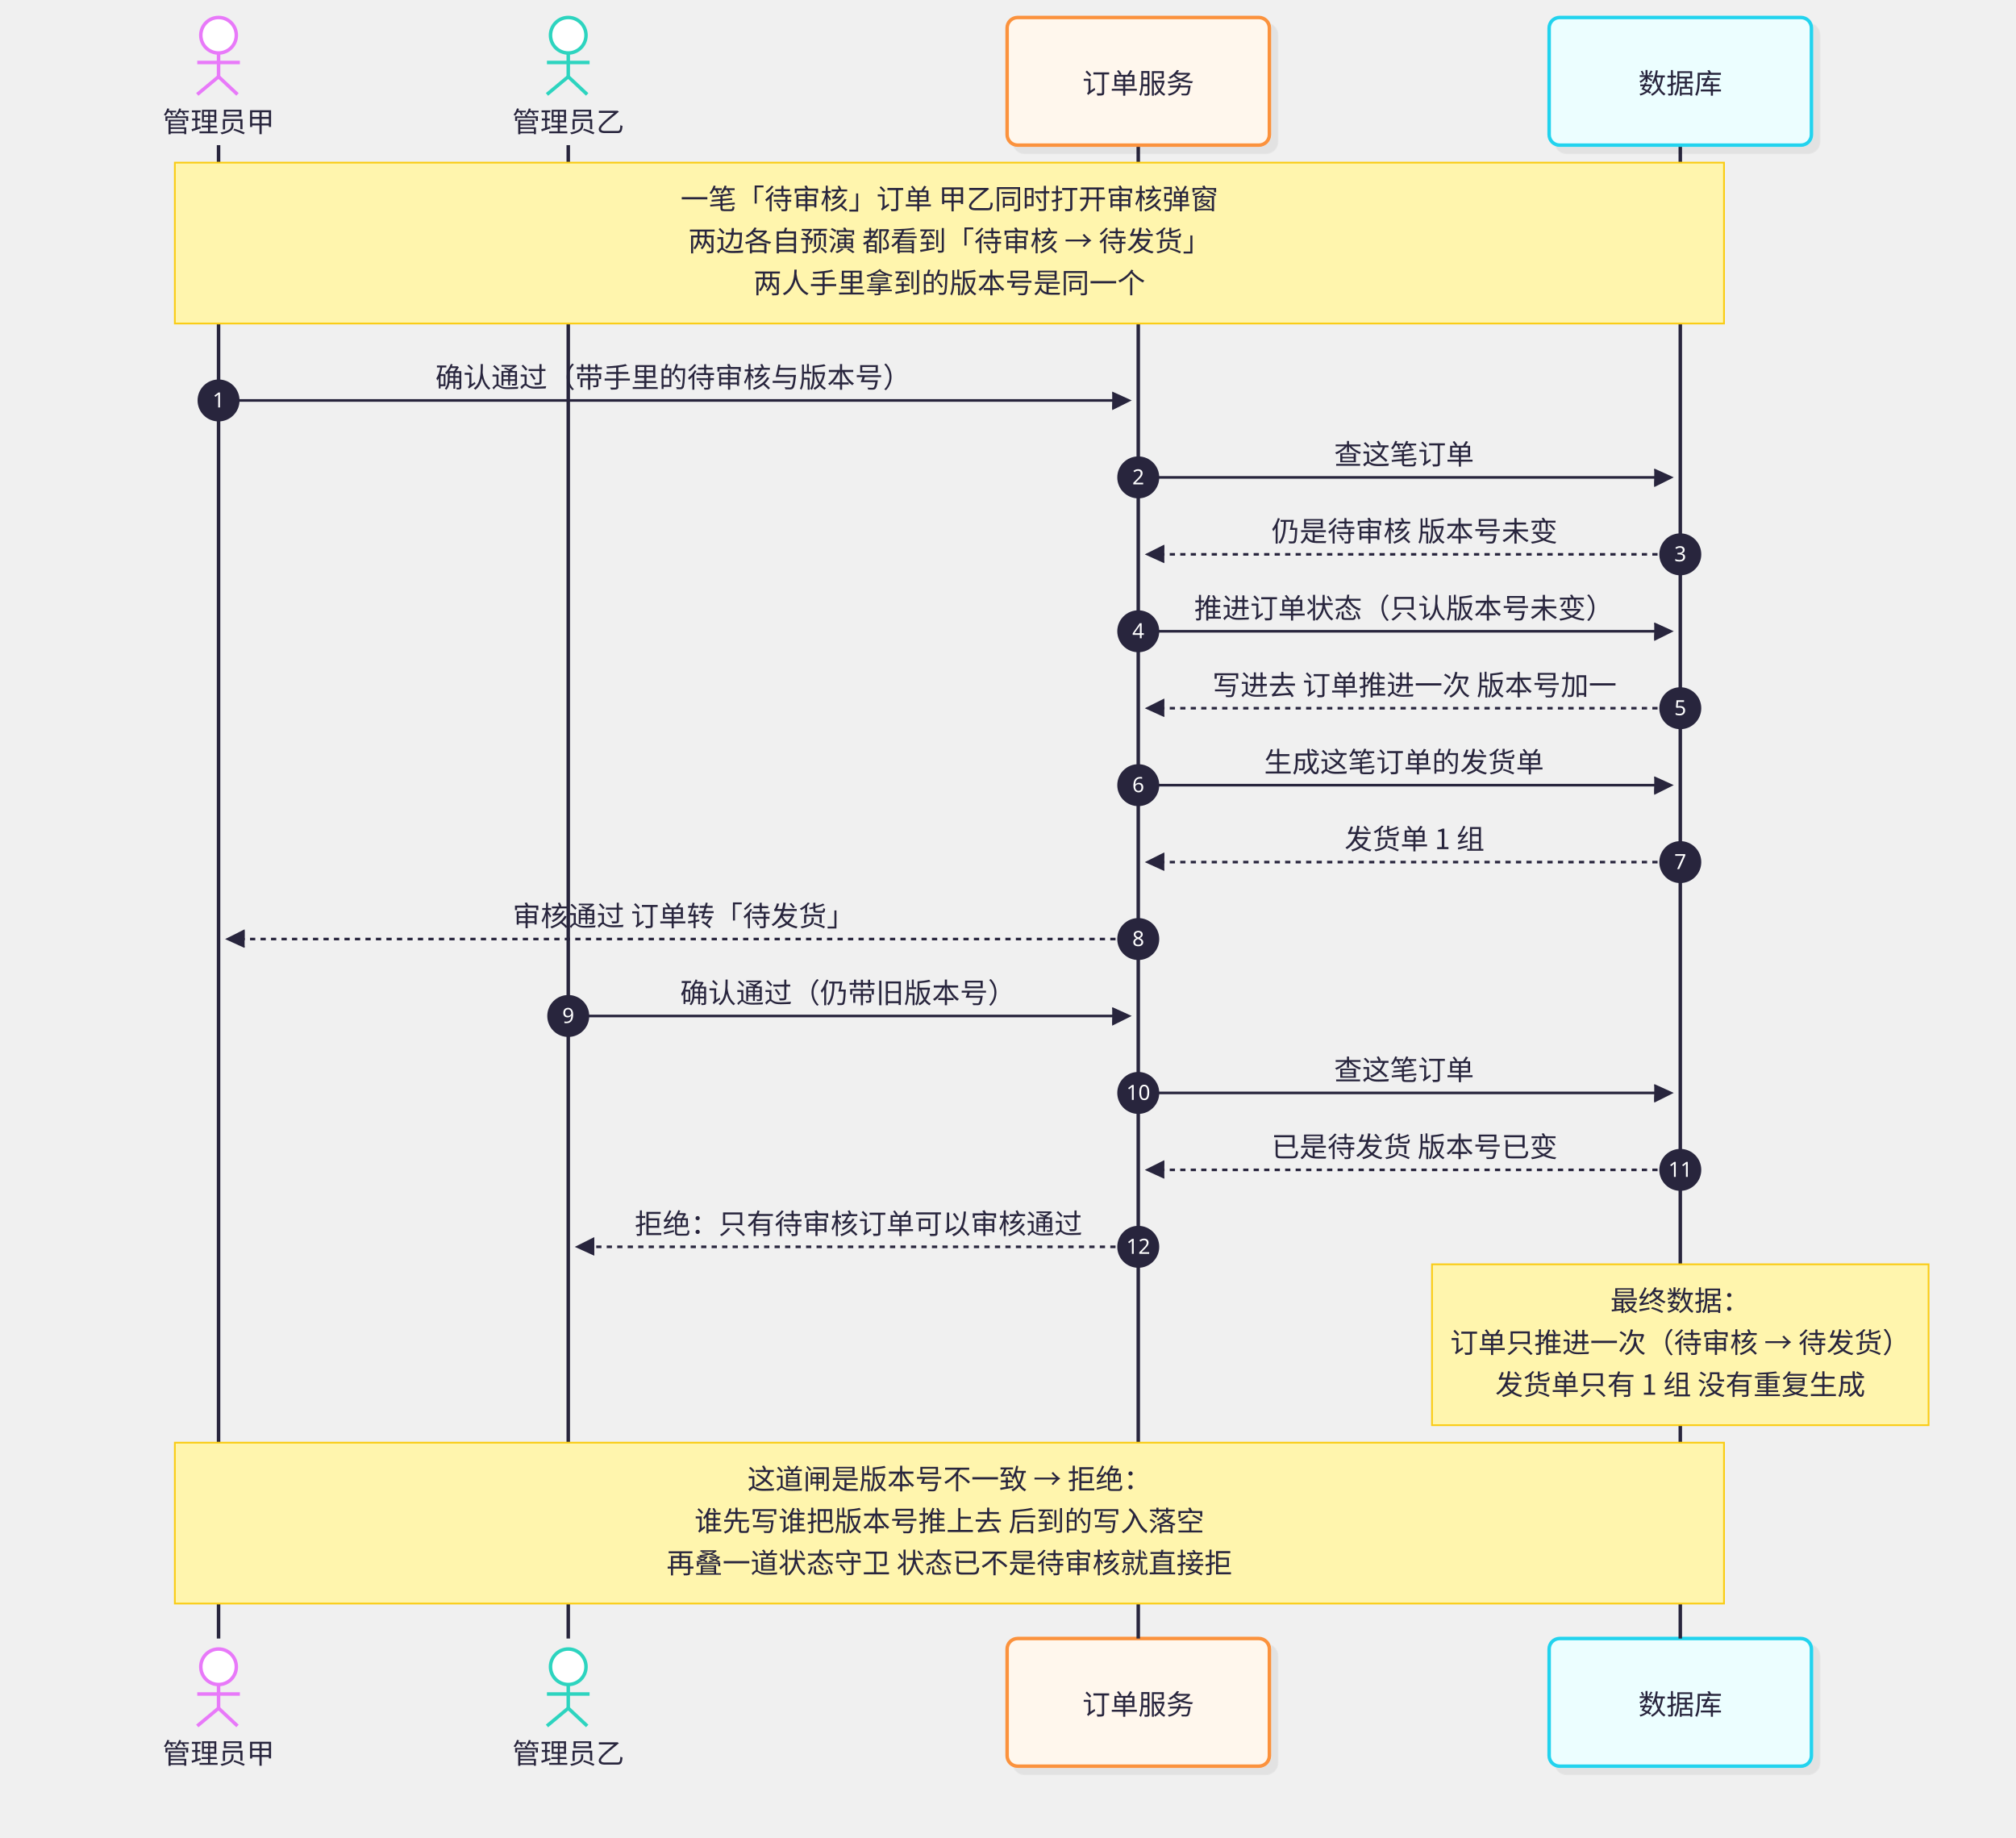
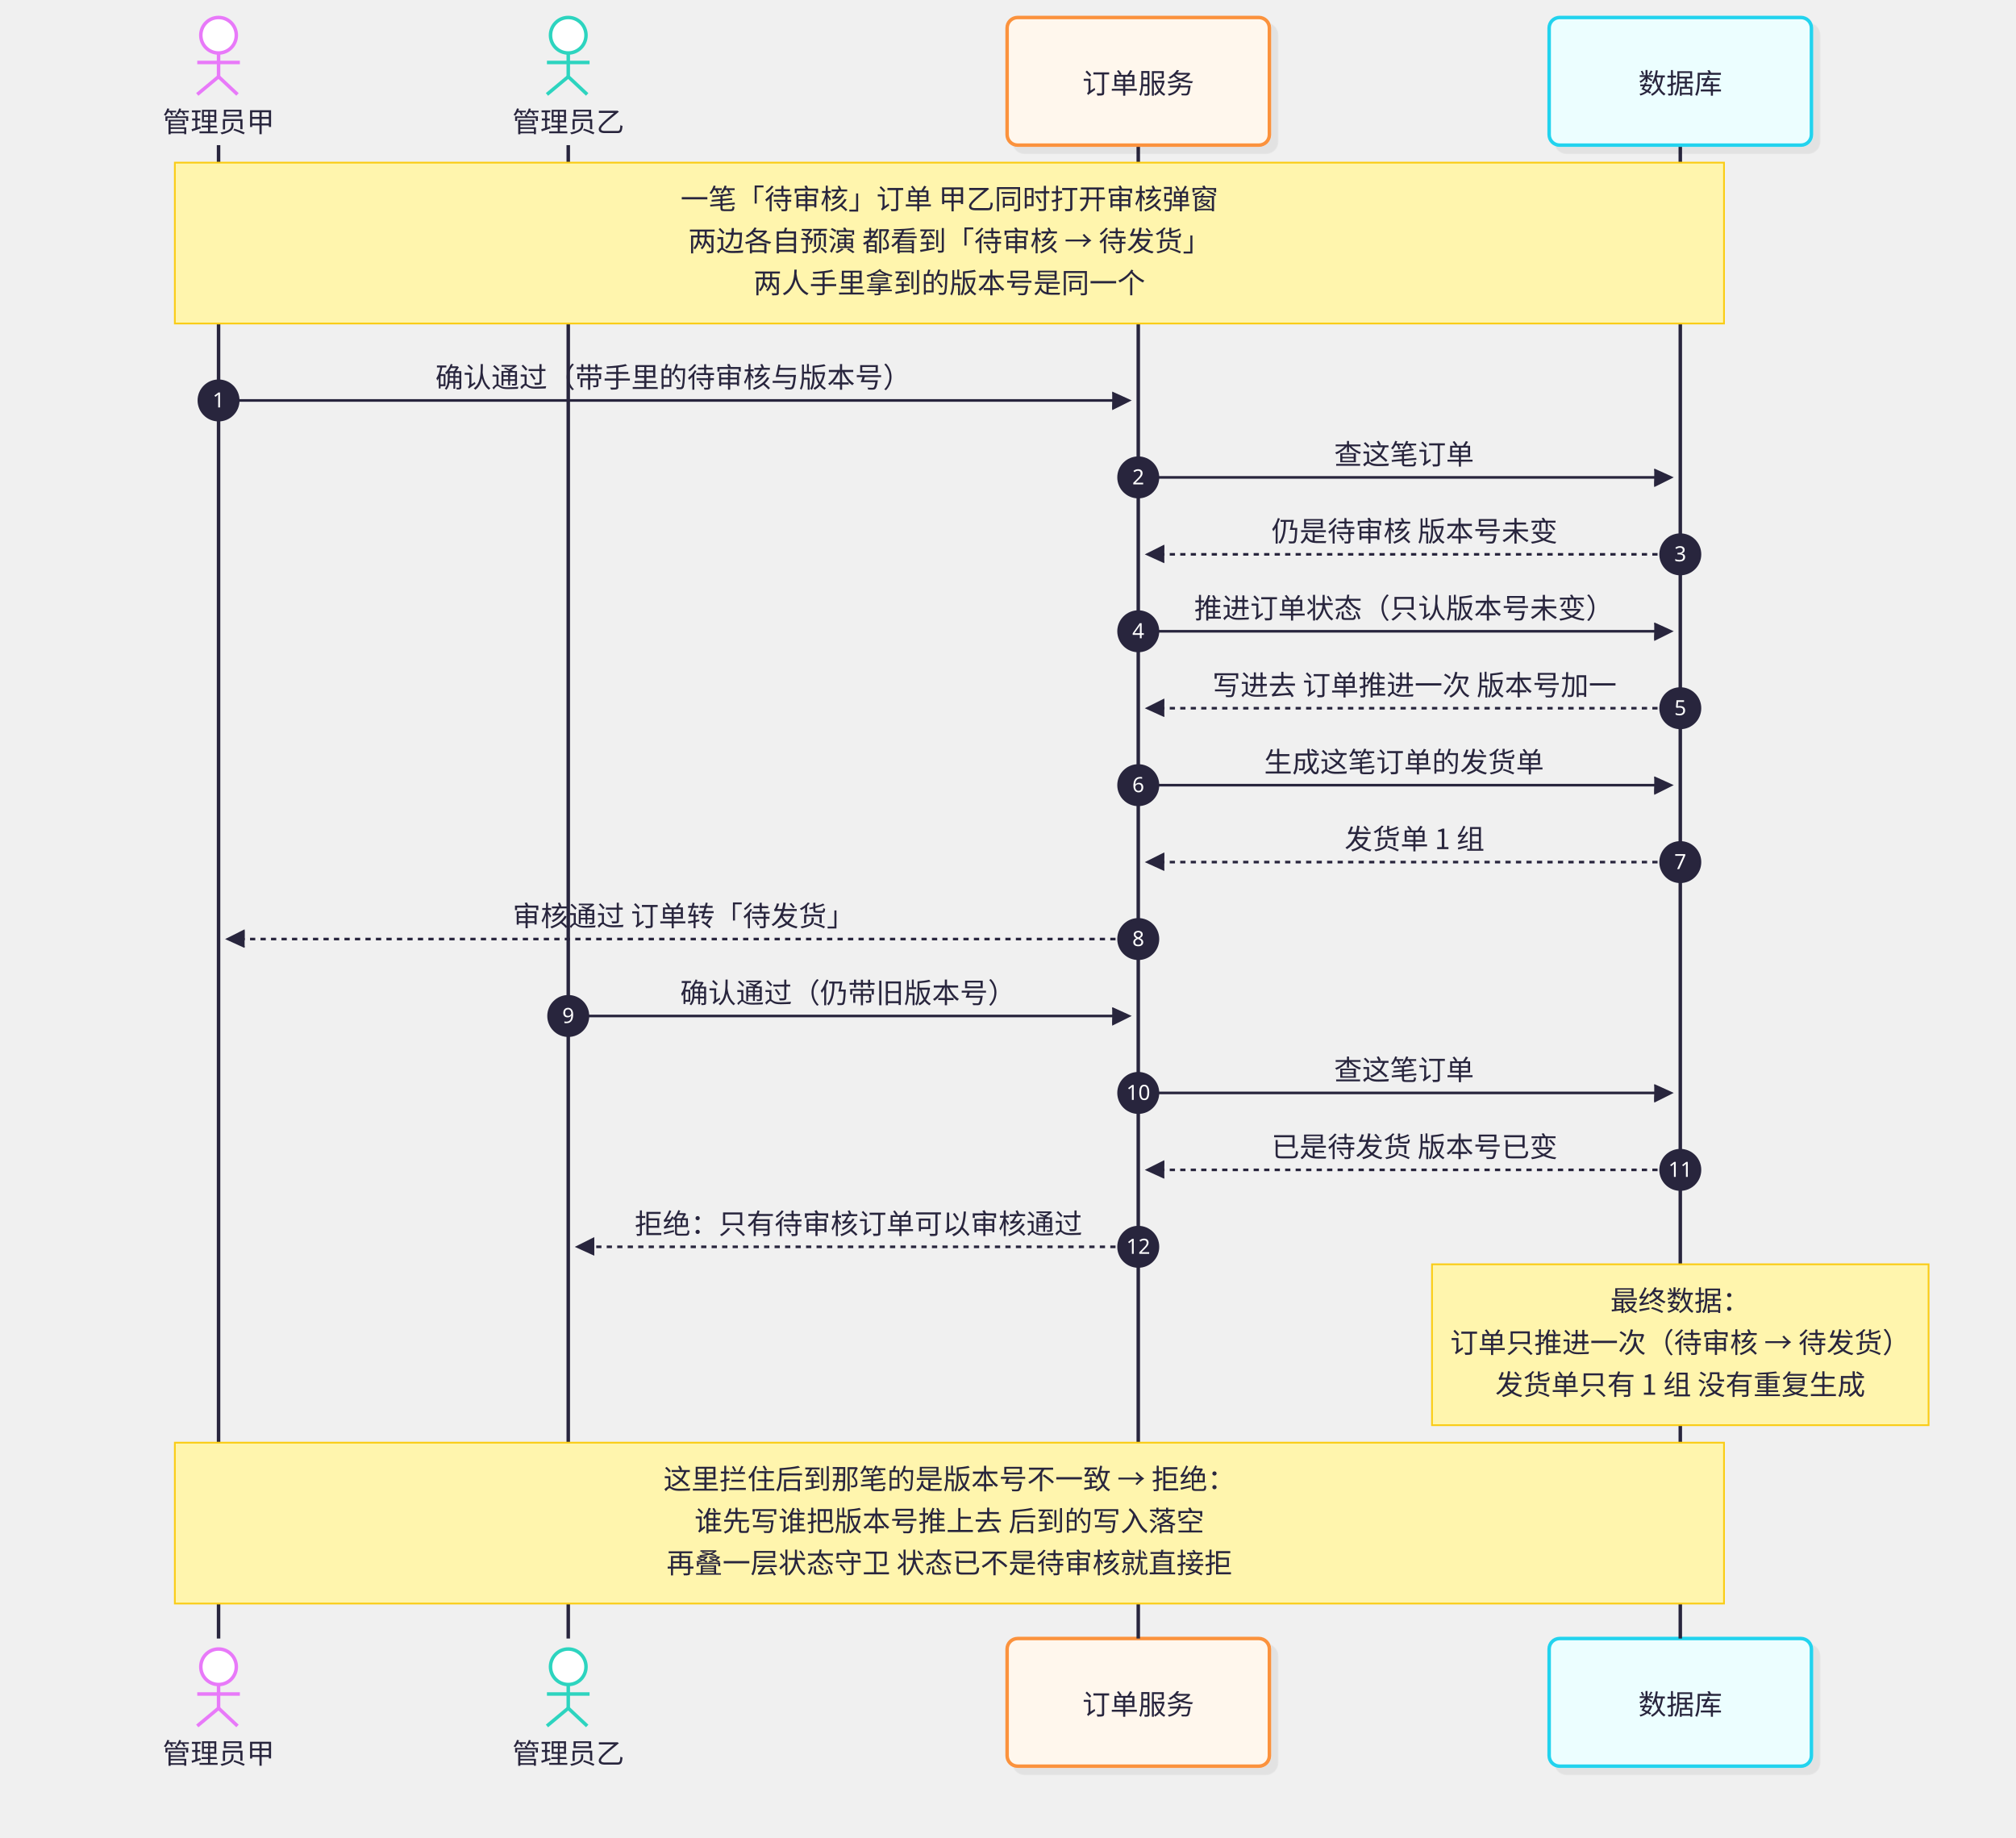
<svg xmlns="http://www.w3.org/2000/svg" height="1051" id="my-svg" width="1153" style="max-width: 1153px; background-color: white;" viewBox="-50 -10 1153 1051" role="graphics-document document" aria-roledescription="sequence">
  <g>
    <rect x="836" y="927" fill="#eaeaea" stroke="#666" width="150" height="73" name="库" rx="6" ry="6" class="actor actor-bottom" data-look="neo" filter="url(#my-svg-drop-shadow)" style="stroke: rgb(34, 211, 238); fill: rgb(236, 254, 255);" />
    <text x="911" y="963.5" dominant-baseline="central" alignment-baseline="central" class="actor actor-box" style="text-anchor: middle; font-size: 16px; font-weight: 400;">
      <tspan x="911" dy="0">数据库</tspan>
    </text>
  </g>
  <g>
    <rect x="526" y="927" fill="#eaeaea" stroke="#666" width="150" height="73" name="订单" rx="6" ry="6" class="actor actor-bottom" data-look="neo" filter="url(#my-svg-drop-shadow)" style="stroke: rgb(251, 146, 60); fill: rgb(255, 247, 237);" />
    <text x="601" y="963.5" dominant-baseline="central" alignment-baseline="central" class="actor actor-box" style="text-anchor: middle; font-size: 16px; font-weight: 400;">
      <tspan x="601" dy="0">订单服务</tspan>
    </text>
  </g>
  <g />
  <g />
  <g>
    <line id="actor3" x1="911" y1="73" x2="911" y2="927" class="actor-line 200" stroke-width="0.5px" stroke="#999" name="库" data-et="life-line" data-id="库" />
    <g id="root-3" data-look="neo" data-et="participant" data-type="participant" data-id="库">
      <rect x="836" y="0" fill="#eaeaea" stroke="#666" width="150" height="73" name="库" rx="6" ry="6" class="actor actor-top" data-look="neo" filter="url(#my-svg-drop-shadow)" style="stroke: rgb(34, 211, 238); fill: rgb(236, 254, 255);" />
      <text x="911" y="36.5" dominant-baseline="central" alignment-baseline="central" class="actor actor-box" style="text-anchor: middle; font-size: 16px; font-weight: 400;">
        <tspan x="911" dy="0">数据库</tspan>
      </text>
    </g>
  </g>
  <g>
    <line id="actor2" x1="601" y1="73" x2="601" y2="927" class="actor-line 200" stroke-width="0.5px" stroke="#999" name="订单" data-et="life-line" data-id="订单" />
    <g id="root-2" data-look="neo" data-et="participant" data-type="participant" data-id="订单">
      <rect x="526" y="0" fill="#eaeaea" stroke="#666" width="150" height="73" name="订单" rx="6" ry="6" class="actor actor-top" data-look="neo" filter="url(#my-svg-drop-shadow)" style="stroke: rgb(251, 146, 60); fill: rgb(255, 247, 237);" />
      <text x="601" y="36.5" dominant-baseline="central" alignment-baseline="central" class="actor actor-box" style="text-anchor: middle; font-size: 16px; font-weight: 400;">
        <tspan x="601" dy="0">订单服务</tspan>
      </text>
    </g>
  </g>
  <g>
    <line id="actor1" x1="275" y1="73" x2="275" y2="927" class="actor-line 200" stroke-width="0.5px" stroke="#999" name="乙" data-et="life-line" data-id="乙" />
  </g>
  <g>
    <line id="actor0" x1="75" y1="73" x2="75" y2="927" class="actor-line 200" stroke-width="0.5px" stroke="#999" name="甲" data-et="life-line" data-id="甲" />
  </g>
  <style>#my-svg{font-family:Noto Sans CJK SC,Noto Sans SC,Microsoft YaHei,PingFang SC,sans-serif;font-size:14px;fill:#28253D;}@keyframes edge-animation-frame{from{stroke-dashoffset:0;}}@keyframes dash{to{stroke-dashoffset:0;}}#my-svg .edge-animation-slow{stroke-dasharray:9,5!important;stroke-dashoffset:900;animation:dash 50s linear infinite;stroke-linecap:round;}#my-svg .edge-animation-fast{stroke-dasharray:9,5!important;stroke-dashoffset:900;animation:dash 20s linear infinite;stroke-linecap:round;}#my-svg .error-icon{fill:#ffffff;}#my-svg .error-text{fill:#000000;stroke:#000000;}#my-svg .edge-thickness-normal{stroke-width:2px;}#my-svg .edge-thickness-thick{stroke-width:3.5px;}#my-svg .edge-pattern-solid{stroke-dasharray:0;}#my-svg .edge-thickness-invisible{stroke-width:0;fill:none;}#my-svg .edge-pattern-dashed{stroke-dasharray:3;}#my-svg .edge-pattern-dotted{stroke-dasharray:2;}#my-svg .marker{fill:#000000;stroke:#000000;}#my-svg .marker.cross{stroke:#000000;}#my-svg svg{font-family:Noto Sans CJK SC,Noto Sans SC,Microsoft YaHei,PingFang SC,sans-serif;font-size:14px;}#my-svg p{margin:0;}#my-svg .actor{stroke:#28253D;fill:#ffffff;stroke-width:2;}#my-svg rect.actor.outer-path[data-look="neo"]{filter:url(#drop-shadow);}#my-svg rect.note[data-look="neo"]{stroke:#FACC15;fill:#fff5ad;filter:url(#drop-shadow);}#my-svg text.actor&gt;tspan{fill:#28253D;stroke:none;}#my-svg .actor-line{stroke:#28253D;}#my-svg .innerArc{stroke-width:1.5;stroke-dasharray:none;}#my-svg .messageLine0{stroke-width:1.5;stroke-dasharray:none;stroke:#28253D;}#my-svg .messageLine1{stroke-width:1.5;stroke-dasharray:2,2;stroke:#28253D;}#my-svg [id$="-arrowhead"] path{fill:#28253D;stroke:#28253D;}#my-svg .sequenceNumber{fill:#ffffff;}#my-svg [id$="-sequencenumber"]{fill:#28253D;}#my-svg [id$="-crosshead"] path{fill:#28253D;stroke:#28253D;}#my-svg .messageText{fill:#28253D;stroke:none;}#my-svg .labelBox{stroke:#28253D;fill:#ffffff;filter:url(#drop-shadow);}#my-svg .labelText,#my-svg .labelText&gt;tspan{fill:#28253D;stroke:none;}#my-svg .loopText,#my-svg .loopText&gt;tspan{fill:#28253D;stroke:none;}#my-svg .sectionTitle,#my-svg .sectionTitle&gt;tspan{fill:#28253D;stroke:none;}#my-svg .loopLine{stroke-width:2px;stroke-dasharray:2,2;stroke:#28253D;fill:#28253D;}#my-svg .note{stroke:#FACC15;fill:#fff5ad;}#my-svg .noteText,#my-svg .noteText&gt;tspan{fill:#28253D;stroke:none;}#my-svg .activation0{fill:hsl(-120, 0%, 80%);stroke:hsl(-120, 0%, 70%);}#my-svg .activation1{fill:hsl(-120, 0%, 80%);stroke:hsl(-120, 0%, 70%);}#my-svg .activation2{fill:hsl(-120, 0%, 80%);stroke:hsl(-120, 0%, 70%);}#my-svg .actorPopupMenu{position:absolute;}#my-svg .actorPopupMenuPanel{position:absolute;fill:#ffffff;box-shadow:0px 8px 16px 0px rgba(0,0,0,0.2);filter:drop-shadow(3px 5px 2px rgb(0 0 0 / 0.4));}#my-svg .actor-man circle,#my-svg line{fill:#ffffff;stroke-width:2px;}#my-svg g rect.rect{filter:url(#drop-shadow);stroke:#28253D;}#my-svg .node .neo-node{stroke:#28253D;}#my-svg [data-look="neo"].node rect,#my-svg [data-look="neo"].cluster rect,#my-svg [data-look="neo"].node polygon{stroke:#28253D;filter:url(#my-svg-drop-shadow);}#my-svg [data-look="neo"].swimlane.cluster rect{filter:none;}#my-svg [data-look="neo"].node path{stroke:#28253D;stroke-width:2px;}#my-svg [data-look="neo"].node .outer-path{filter:url(#my-svg-drop-shadow);}#my-svg [data-look="neo"].node .neo-line path{stroke:#28253D;filter:none;}#my-svg [data-look="neo"].node circle{stroke:#28253D;filter:url(#my-svg-drop-shadow);}#my-svg [data-look="neo"].node circle .state-start{fill:#000000;}#my-svg [data-look="neo"].icon-shape .icon{fill:#28253D;filter:url(#my-svg-drop-shadow);}#my-svg [data-look="neo"].icon-shape .icon-neo path{stroke:#28253D;filter:url(#my-svg-drop-shadow);}#my-svg :root{--mermaid-font-family:"trebuchet ms",verdana,arial,sans-serif;}</style>
  <g />
  <defs>
    <symbol id="my-svg-computer" width="24" height="24">
      <path transform="scale(.5)" d="M2 2v13h20v-13h-20zm18 11h-16v-9h16v9zm-10.228 6l.466-1h3.524l.467 1h-4.457zm14.228 3h-24l2-6h2.104l-1.33 4h18.45l-1.297-4h2.073l2 6zm-5-10h-14v-7h14v7z" />
    </symbol>
  </defs>
  <defs>
    <symbol id="my-svg-database" fill-rule="evenodd" clip-rule="evenodd">
      <path transform="scale(.5)" d="M12.258.001l.256.004.255.005.253.008.251.01.249.012.247.015.246.016.242.019.241.02.239.023.236.024.233.027.231.028.229.031.225.032.223.034.22.036.217.038.214.04.211.041.208.043.205.045.201.046.198.048.194.05.191.051.187.053.183.054.18.056.175.057.172.059.168.06.163.061.16.063.155.064.15.066.074.033.073.033.071.034.07.034.069.035.068.035.067.035.066.035.064.036.064.036.062.036.06.036.06.037.058.037.058.037.055.038.055.038.053.038.052.038.051.039.05.039.048.039.047.039.045.04.044.04.043.04.041.04.04.041.039.041.037.041.036.041.034.041.033.042.032.042.03.042.029.042.027.042.026.043.024.043.023.043.021.043.02.043.018.044.017.043.015.044.013.044.012.044.011.045.009.044.007.045.006.045.004.045.002.045.001.045v17l-.001.045-.002.045-.004.045-.006.045-.007.045-.009.044-.011.045-.012.044-.013.044-.015.044-.017.043-.018.044-.02.043-.021.043-.023.043-.024.043-.026.043-.027.042-.029.042-.03.042-.032.042-.033.042-.034.041-.036.041-.037.041-.039.041-.04.041-.041.04-.043.04-.044.04-.045.04-.047.039-.048.039-.05.039-.051.039-.052.038-.053.038-.055.038-.055.038-.058.037-.058.037-.06.037-.06.036-.062.036-.064.036-.064.036-.066.035-.067.035-.068.035-.069.035-.07.034-.071.034-.073.033-.074.033-.15.066-.155.064-.16.063-.163.061-.168.06-.172.059-.175.057-.18.056-.183.054-.187.053-.191.051-.194.05-.198.048-.201.046-.205.045-.208.043-.211.041-.214.04-.217.038-.22.036-.223.034-.225.032-.229.031-.231.028-.233.027-.236.024-.239.023-.241.02-.242.019-.246.016-.247.015-.249.012-.251.01-.253.008-.255.005-.256.004-.258.001-.258-.001-.256-.004-.255-.005-.253-.008-.251-.01-.249-.012-.247-.015-.245-.016-.243-.019-.241-.02-.238-.023-.236-.024-.234-.027-.231-.028-.228-.031-.226-.032-.223-.034-.22-.036-.217-.038-.214-.04-.211-.041-.208-.043-.204-.045-.201-.046-.198-.048-.195-.05-.19-.051-.187-.053-.184-.054-.179-.056-.176-.057-.172-.059-.167-.06-.164-.061-.159-.063-.155-.064-.151-.066-.074-.033-.072-.033-.072-.034-.07-.034-.069-.035-.068-.035-.067-.035-.066-.035-.064-.036-.063-.036-.062-.036-.061-.036-.06-.037-.058-.037-.057-.037-.056-.038-.055-.038-.053-.038-.052-.038-.051-.039-.049-.039-.049-.039-.046-.039-.046-.04-.044-.04-.043-.04-.041-.04-.04-.041-.039-.041-.037-.041-.036-.041-.034-.041-.033-.042-.032-.042-.03-.042-.029-.042-.027-.042-.026-.043-.024-.043-.023-.043-.021-.043-.02-.043-.018-.044-.017-.043-.015-.044-.013-.044-.012-.044-.011-.045-.009-.044-.007-.045-.006-.045-.004-.045-.002-.045-.001-.045v-17l.001-.045.002-.045.004-.045.006-.045.007-.045.009-.044.011-.045.012-.044.013-.044.015-.044.017-.043.018-.044.02-.043.021-.043.023-.043.024-.043.026-.043.027-.042.029-.042.03-.042.032-.042.033-.042.034-.041.036-.041.037-.041.039-.041.04-.041.041-.04.043-.04.044-.04.046-.04.046-.039.049-.039.049-.039.051-.039.052-.038.053-.038.055-.038.056-.038.057-.037.058-.037.06-.037.061-.036.062-.036.063-.036.064-.036.066-.035.067-.035.068-.035.069-.035.07-.034.072-.034.072-.033.074-.033.151-.066.155-.064.159-.063.164-.061.167-.06.172-.059.176-.057.179-.056.184-.054.187-.053.19-.051.195-.05.198-.048.201-.046.204-.045.208-.043.211-.041.214-.04.217-.038.22-.036.223-.034.226-.032.228-.031.231-.028.234-.027.236-.024.238-.023.241-.02.243-.019.245-.016.247-.015.249-.012.251-.01.253-.008.255-.005.256-.004.258-.001.258.001zm-9.258 20.499v.01l.001.021.003.021.004.022.005.021.006.022.007.022.009.023.01.022.011.023.012.023.013.023.015.023.016.024.017.023.018.024.019.024.021.024.022.025.023.024.024.025.052.049.056.05.061.051.066.051.07.051.075.051.079.052.084.052.088.052.092.052.097.052.102.051.105.052.11.052.114.051.119.051.123.051.127.05.131.05.135.05.139.048.144.049.147.047.152.047.155.047.16.045.163.045.167.043.171.043.176.041.178.041.183.039.187.039.19.037.194.035.197.035.202.033.204.031.209.03.212.029.216.027.219.025.222.024.226.021.23.02.233.018.236.016.24.015.243.012.246.01.249.008.253.005.256.004.259.001.26-.001.257-.004.254-.005.25-.008.247-.011.244-.012.241-.014.237-.016.233-.018.231-.021.226-.021.224-.024.22-.026.216-.027.212-.028.21-.031.205-.031.202-.034.198-.034.194-.036.191-.037.187-.039.183-.04.179-.04.175-.042.172-.043.168-.044.163-.045.16-.046.155-.046.152-.047.148-.048.143-.049.139-.049.136-.05.131-.05.126-.05.123-.051.118-.052.114-.051.11-.052.106-.052.101-.052.096-.052.092-.052.088-.053.083-.051.079-.052.074-.052.07-.051.065-.051.06-.051.056-.05.051-.05.023-.024.023-.025.021-.024.02-.024.019-.024.018-.024.017-.024.015-.023.014-.024.013-.023.012-.023.01-.023.01-.022.008-.022.006-.022.006-.022.004-.022.004-.021.001-.021.001-.021v-4.127l-.077.055-.08.053-.083.054-.085.053-.087.052-.09.052-.093.051-.095.05-.097.05-.1.049-.102.049-.105.048-.106.047-.109.047-.111.046-.114.045-.115.045-.118.044-.12.043-.122.042-.124.042-.126.041-.128.04-.13.04-.132.038-.134.038-.135.037-.138.037-.139.035-.142.035-.143.034-.144.033-.147.032-.148.031-.15.03-.151.03-.153.029-.154.027-.156.027-.158.026-.159.025-.161.024-.162.023-.163.022-.165.021-.166.02-.167.019-.169.018-.169.017-.171.016-.173.015-.173.014-.175.013-.175.012-.177.011-.178.01-.179.008-.179.008-.181.006-.182.005-.182.004-.184.003-.184.002h-.37l-.184-.002-.184-.003-.182-.004-.182-.005-.181-.006-.179-.008-.179-.008-.178-.01-.176-.011-.176-.012-.175-.013-.173-.014-.172-.015-.171-.016-.17-.017-.169-.018-.167-.019-.166-.02-.165-.021-.163-.022-.162-.023-.161-.024-.159-.025-.157-.026-.156-.027-.155-.027-.153-.029-.151-.03-.15-.03-.148-.031-.146-.032-.145-.033-.143-.034-.141-.035-.14-.035-.137-.037-.136-.037-.134-.038-.132-.038-.13-.04-.128-.04-.126-.041-.124-.042-.122-.042-.12-.044-.117-.043-.116-.045-.113-.045-.112-.046-.109-.047-.106-.047-.105-.048-.102-.049-.1-.049-.097-.05-.095-.05-.093-.052-.09-.051-.087-.052-.085-.053-.083-.054-.08-.054-.077-.054v4.127zm0-5.654v.011l.001.021.003.021.004.021.005.022.006.022.007.022.009.022.01.022.011.023.012.023.013.023.015.024.016.023.017.024.018.024.019.024.021.024.022.024.023.025.024.024.052.05.056.05.061.05.066.051.07.051.075.052.079.051.084.052.088.052.092.052.097.052.102.052.105.052.11.051.114.051.119.052.123.05.127.051.131.05.135.049.139.049.144.048.147.048.152.047.155.046.16.045.163.045.167.044.171.042.176.042.178.04.183.04.187.038.19.037.194.036.197.034.202.033.204.032.209.03.212.028.216.027.219.025.222.024.226.022.23.02.233.018.236.016.24.014.243.012.246.01.249.008.253.006.256.003.259.001.26-.001.257-.003.254-.006.25-.008.247-.01.244-.012.241-.015.237-.016.233-.018.231-.02.226-.022.224-.024.22-.025.216-.027.212-.029.21-.03.205-.032.202-.033.198-.035.194-.036.191-.037.187-.039.183-.039.179-.041.175-.042.172-.043.168-.044.163-.045.16-.045.155-.047.152-.047.148-.048.143-.048.139-.05.136-.049.131-.05.126-.051.123-.051.118-.051.114-.052.11-.052.106-.052.101-.052.096-.052.092-.052.088-.052.083-.052.079-.052.074-.051.07-.052.065-.051.06-.05.056-.051.051-.049.023-.025.023-.024.021-.025.02-.024.019-.024.018-.024.017-.024.015-.023.014-.023.013-.024.012-.022.01-.023.01-.023.008-.022.006-.022.006-.022.004-.021.004-.022.001-.021.001-.021v-4.139l-.077.054-.08.054-.083.054-.085.052-.087.053-.09.051-.093.051-.095.051-.097.05-.1.049-.102.049-.105.048-.106.047-.109.047-.111.046-.114.045-.115.044-.118.044-.12.044-.122.042-.124.042-.126.041-.128.04-.13.039-.132.039-.134.038-.135.037-.138.036-.139.036-.142.035-.143.033-.144.033-.147.033-.148.031-.15.03-.151.03-.153.028-.154.028-.156.027-.158.026-.159.025-.161.024-.162.023-.163.022-.165.021-.166.02-.167.019-.169.018-.169.017-.171.016-.173.015-.173.014-.175.013-.175.012-.177.011-.178.009-.179.009-.179.007-.181.007-.182.005-.182.004-.184.003-.184.002h-.37l-.184-.002-.184-.003-.182-.004-.182-.005-.181-.007-.179-.007-.179-.009-.178-.009-.176-.011-.176-.012-.175-.013-.173-.014-.172-.015-.171-.016-.17-.017-.169-.018-.167-.019-.166-.02-.165-.021-.163-.022-.162-.023-.161-.024-.159-.025-.157-.026-.156-.027-.155-.028-.153-.028-.151-.03-.15-.03-.148-.031-.146-.033-.145-.033-.143-.033-.141-.035-.14-.036-.137-.036-.136-.037-.134-.038-.132-.039-.13-.039-.128-.04-.126-.041-.124-.042-.122-.043-.12-.043-.117-.044-.116-.044-.113-.046-.112-.046-.109-.046-.106-.047-.105-.048-.102-.049-.1-.049-.097-.05-.095-.051-.093-.051-.09-.051-.087-.053-.085-.052-.083-.054-.08-.054-.077-.054v4.139zm0-5.666v.011l.001.02.003.022.004.021.005.022.006.021.007.022.009.023.01.022.011.023.012.023.013.023.015.023.016.024.017.024.018.023.019.024.021.025.022.024.023.024.024.025.052.05.056.05.061.05.066.051.07.051.075.052.079.051.084.052.088.052.092.052.097.052.102.052.105.051.11.052.114.051.119.051.123.051.127.05.131.05.135.05.139.049.144.048.147.048.152.047.155.046.16.045.163.045.167.043.171.043.176.042.178.04.183.04.187.038.19.037.194.036.197.034.202.033.204.032.209.03.212.028.216.027.219.025.222.024.226.021.23.02.233.018.236.017.24.014.243.012.246.01.249.008.253.006.256.003.259.001.26-.001.257-.003.254-.006.25-.008.247-.01.244-.013.241-.014.237-.016.233-.018.231-.02.226-.022.224-.024.22-.025.216-.027.212-.029.21-.03.205-.032.202-.033.198-.035.194-.036.191-.037.187-.039.183-.039.179-.041.175-.042.172-.043.168-.044.163-.045.16-.045.155-.047.152-.047.148-.048.143-.049.139-.049.136-.049.131-.051.126-.05.123-.051.118-.052.114-.051.11-.052.106-.052.101-.052.096-.052.092-.052.088-.052.083-.052.079-.052.074-.052.07-.051.065-.051.06-.051.056-.05.051-.049.023-.025.023-.025.021-.024.02-.024.019-.024.018-.024.017-.024.015-.023.014-.024.013-.023.012-.023.01-.022.01-.023.008-.022.006-.022.006-.022.004-.022.004-.021.001-.021.001-.021v-4.153l-.077.054-.08.054-.083.053-.085.053-.087.053-.09.051-.093.051-.095.051-.097.05-.1.049-.102.048-.105.048-.106.048-.109.046-.111.046-.114.046-.115.044-.118.044-.12.043-.122.043-.124.042-.126.041-.128.04-.13.039-.132.039-.134.038-.135.037-.138.036-.139.036-.142.034-.143.034-.144.033-.147.032-.148.032-.15.03-.151.03-.153.028-.154.028-.156.027-.158.026-.159.024-.161.024-.162.023-.163.023-.165.021-.166.02-.167.019-.169.018-.169.017-.171.016-.173.015-.173.014-.175.013-.175.012-.177.01-.178.01-.179.009-.179.007-.181.006-.182.006-.182.004-.184.003-.184.001-.185.001-.185-.001-.184-.001-.184-.003-.182-.004-.182-.006-.181-.006-.179-.007-.179-.009-.178-.01-.176-.01-.176-.012-.175-.013-.173-.014-.172-.015-.171-.016-.17-.017-.169-.018-.167-.019-.166-.02-.165-.021-.163-.023-.162-.023-.161-.024-.159-.024-.157-.026-.156-.027-.155-.028-.153-.028-.151-.03-.15-.03-.148-.032-.146-.032-.145-.033-.143-.034-.141-.034-.14-.036-.137-.036-.136-.037-.134-.038-.132-.039-.13-.039-.128-.041-.126-.041-.124-.041-.122-.043-.12-.043-.117-.044-.116-.044-.113-.046-.112-.046-.109-.046-.106-.048-.105-.048-.102-.048-.1-.05-.097-.049-.095-.051-.093-.051-.09-.052-.087-.052-.085-.053-.083-.053-.08-.054-.077-.054v4.153zm8.74-8.179l-.257.004-.254.005-.25.008-.247.011-.244.012-.241.014-.237.016-.233.018-.231.021-.226.022-.224.023-.22.026-.216.027-.212.028-.21.031-.205.032-.202.033-.198.034-.194.036-.191.038-.187.038-.183.04-.179.041-.175.042-.172.043-.168.043-.163.045-.16.046-.155.046-.152.048-.148.048-.143.048-.139.049-.136.05-.131.05-.126.051-.123.051-.118.051-.114.052-.11.052-.106.052-.101.052-.096.052-.092.052-.088.052-.083.052-.079.052-.074.051-.07.052-.065.051-.06.05-.056.05-.051.05-.023.025-.023.024-.021.024-.02.025-.019.024-.018.024-.017.023-.015.024-.014.023-.013.023-.012.023-.01.023-.01.022-.008.022-.006.023-.006.021-.004.022-.004.021-.001.021-.001.021.001.021.001.021.004.021.004.022.006.021.006.023.008.022.01.022.01.023.012.023.013.023.014.023.015.024.017.023.018.024.019.024.02.025.021.024.023.024.023.025.051.05.056.05.06.05.065.051.07.052.074.051.079.052.083.052.088.052.092.052.096.052.101.052.106.052.11.052.114.052.118.051.123.051.126.051.131.05.136.05.139.049.143.048.148.048.152.048.155.046.16.046.163.045.168.043.172.043.175.042.179.041.183.04.187.038.191.038.194.036.198.034.202.033.205.032.21.031.212.028.216.027.22.026.224.023.226.022.231.021.233.018.237.016.241.014.244.012.247.011.25.008.254.005.257.004.26.001.26-.001.257-.004.254-.005.25-.008.247-.011.244-.012.241-.014.237-.016.233-.018.231-.021.226-.022.224-.023.22-.026.216-.027.212-.028.21-.031.205-.032.202-.033.198-.034.194-.036.191-.038.187-.038.183-.04.179-.041.175-.042.172-.043.168-.043.163-.045.16-.046.155-.046.152-.048.148-.048.143-.048.139-.049.136-.05.131-.05.126-.051.123-.051.118-.051.114-.052.11-.052.106-.052.101-.052.096-.052.092-.052.088-.052.083-.052.079-.052.074-.051.07-.052.065-.051.06-.05.056-.05.051-.05.023-.025.023-.024.021-.024.02-.025.019-.024.018-.024.017-.023.015-.024.014-.023.013-.023.012-.023.01-.023.01-.022.008-.022.006-.023.006-.021.004-.022.004-.021.001-.021.001-.021-.001-.021-.001-.021-.004-.021-.004-.022-.006-.021-.006-.023-.008-.022-.01-.022-.01-.023-.012-.023-.013-.023-.014-.023-.015-.024-.017-.023-.018-.024-.019-.024-.02-.025-.021-.024-.023-.024-.023-.025-.051-.05-.056-.05-.06-.05-.065-.051-.07-.052-.074-.051-.079-.052-.083-.052-.088-.052-.092-.052-.096-.052-.101-.052-.106-.052-.11-.052-.114-.052-.118-.051-.123-.051-.126-.051-.131-.05-.136-.05-.139-.049-.143-.048-.148-.048-.152-.048-.155-.046-.16-.046-.163-.045-.168-.043-.172-.043-.175-.042-.179-.041-.183-.04-.187-.038-.191-.038-.194-.036-.198-.034-.202-.033-.205-.032-.21-.031-.212-.028-.216-.027-.22-.026-.224-.023-.226-.022-.231-.021-.233-.018-.237-.016-.241-.014-.244-.012-.247-.011-.25-.008-.254-.005-.257-.004-.26-.001-.26.001z" />
    </symbol>
  </defs>
  <defs>
    <symbol id="my-svg-clock" width="24" height="24">
      <path transform="scale(.5)" d="M12 2c5.514 0 10 4.486 10 10s-4.486 10-10 10-10-4.486-10-10 4.486-10 10-10zm0-2c-6.627 0-12 5.373-12 12s5.373 12 12 12 12-5.373 12-12-5.373-12-12-12zm5.848 12.459c.202.038.202.333.001.372-1.907.361-6.045 1.111-6.547 1.111-.719 0-1.301-.582-1.301-1.301 0-.512.77-5.447 1.125-7.445.034-.192.312-.181.343.014l.985 6.238 5.394 1.011z" />
    </symbol>
  </defs>
  <defs>
    <marker id="my-svg-arrowhead" refX="7.9" refY="5" markerUnits="userSpaceOnUse" markerWidth="12" markerHeight="12" orient="auto-start-reverse">
      <path d="M -1 0 L 10 5 L 0 10 z" />
    </marker>
  </defs>
  <defs>
    <marker id="my-svg-crosshead" markerWidth="15" markerHeight="8" orient="auto" refX="4" refY="4.5">
      <path fill="none" stroke="#000000" stroke-width="1pt" d="M 1,2 L 6,7 M 6,2 L 1,7" style="stroke-dasharray: 0, 0;" />
    </marker>
  </defs>
  <defs>
    <marker id="my-svg-filled-head" refX="15.5" refY="7" markerWidth="20" markerHeight="28" orient="auto">
      <path d="M 18,7 L9,13 L14,7 L9,1 Z" />
    </marker>
  </defs>
  <defs>
    <marker id="my-svg-sequencenumber" refX="15" refY="15" markerWidth="60" markerHeight="40" orient="auto">
      <circle cx="15" cy="15" r="6" />
    </marker>
  </defs>
  <defs>
    <marker id="my-svg-solidTopArrowHead" refX="7.9" refY="7.25" markerUnits="userSpaceOnUse" markerWidth="12" markerHeight="12" orient="auto-start-reverse">
      <path d="M 0 0 L 10 8 L 0 8 z" />
    </marker>
  </defs>
  <defs>
    <marker id="my-svg-solidBottomArrowHead" refX="7.9" refY="0.75" markerUnits="userSpaceOnUse" markerWidth="12" markerHeight="12" orient="auto-start-reverse">
      <path d="M 0 0 L 10 0 L 0 8 z" />
    </marker>
  </defs>
  <defs>
    <marker id="my-svg-stickTopArrowHead" refX="7.5" refY="7" markerUnits="userSpaceOnUse" markerWidth="12" markerHeight="12" orient="auto-start-reverse">
      <path d="M 0 0 L 7 7" stroke="black" stroke-width="1.5" fill="none" />
    </marker>
  </defs>
  <defs>
    <marker id="my-svg-stickBottomArrowHead" refX="7.5" refY="0" markerUnits="userSpaceOnUse" markerWidth="12" markerHeight="12" orient="auto-start-reverse">
      <path d="M 0 7 L 7 0" stroke="black" stroke-width="1.5" fill="none" />
    </marker>
  </defs>
  <defs>
    <filter id="my-svg-drop-shadow" height="130%" width="130%">
      <feDropShadow dx="4" dy="4" stdDeviation="0" flood-opacity="0.06" flood-color="#000000" />
    </filter>
  </defs>
  <g data-et="note" data-id="i1">
    <rect x="50" y="83" fill="#EDF2AE" stroke="#666" width="886" height="92" class="note" data-look="neo" />
    <text x="493" y="88" text-anchor="middle" dominant-baseline="middle" alignment-baseline="middle" class="noteText" dy="1em" style="font-size: 16px; font-weight: 400;">
      <tspan x="493">一笔「待审核」订单 甲乙同时打开审核弹窗</tspan>
    </text>
    <text x="493" y="112" text-anchor="middle" dominant-baseline="middle" alignment-baseline="middle" class="noteText" dy="1em" style="font-size: 16px; font-weight: 400;">
      <tspan x="493">两边各自预演 都看到「待审核 → 待发货」</tspan>
    </text>
    <text x="493" y="136" text-anchor="middle" dominant-baseline="middle" alignment-baseline="middle" class="noteText" dy="1em" style="font-size: 16px; font-weight: 400;">
      <tspan x="493">两人手里拿到的版本号是同一个</tspan>
    </text>
  </g>
  <g data-et="note" data-id="i14">
    <rect x="769" y="713" fill="#EDF2AE" stroke="#666" width="284" height="92" class="note" data-look="neo" />
    <text x="911" y="718" text-anchor="middle" dominant-baseline="middle" alignment-baseline="middle" class="noteText" dy="1em" style="font-size: 16px; font-weight: 400;">
      <tspan x="911">最终数据：</tspan>
    </text>
    <text x="911" y="742" text-anchor="middle" dominant-baseline="middle" alignment-baseline="middle" class="noteText" dy="1em" style="font-size: 16px; font-weight: 400;">
      <tspan x="911">订单只推进一次（待审核 → 待发货）</tspan>
    </text>
    <text x="911" y="766" text-anchor="middle" dominant-baseline="middle" alignment-baseline="middle" class="noteText" dy="1em" style="font-size: 16px; font-weight: 400;">
      <tspan x="911">发货单只有 1 组 没有重复生成</tspan>
    </text>
  </g>
  <g data-et="note" data-id="i15">
    <rect x="50" y="815" fill="#EDF2AE" stroke="#666" width="886" height="92" class="note" data-look="neo" />
    <text x="493" y="820" text-anchor="middle" dominant-baseline="middle" alignment-baseline="middle" class="noteText" dy="1em" style="font-size: 16px; font-weight: 400;">
-       <tspan x="493">这道闸是版本号不一致 → 拒绝：</tspan>
+       <tspan x="493">这里拦住后到那笔的是版本号不一致 → 拒绝：</tspan>
    </text>
    <text x="493" y="844" text-anchor="middle" dominant-baseline="middle" alignment-baseline="middle" class="noteText" dy="1em" style="font-size: 16px; font-weight: 400;">
      <tspan x="493">谁先写谁把版本号推上去 后到的写入落空</tspan>
    </text>
    <text x="493" y="868" text-anchor="middle" dominant-baseline="middle" alignment-baseline="middle" class="noteText" dy="1em" style="font-size: 16px; font-weight: 400;">
-       <tspan x="493">再叠一道状态守卫 状态已不是待审核就直接拒</tspan>
+       <tspan x="493">再叠一层状态守卫 状态已不是待审核就直接拒</tspan>
    </text>
  </g>
  <g class="actor-man actor-top" name="甲" data-et="participant" data-type="actor" data-id="甲" style="stroke: rgb(232, 121, 249); fill: rgb(253, 244, 255);">
    <line id="actor-man-torso0" x1="75" y1="20.308" x2="75" y2="33.846" />
    <line id="actor-man-arms0" x1="62.815" y1="25.723" x2="87.185" y2="25.723" />
    <line x1="62.815" y1="44" x2="75" y2="33.846" />
    <line x1="75" y1="33.846" x2="85.831" y2="44" />
    <circle cx="75" cy="10.154" r="10.154" width="150" height="73" />
    <text x="75" y="58.5" dominant-baseline="central" alignment-baseline="central" class="actor actor-man" style="text-anchor: middle; font-size: 16px; font-weight: 400;">
      <tspan x="75" dy="0">管理员甲</tspan>
    </text>
  </g>
  <g class="actor-man actor-top" name="乙" data-et="participant" data-type="actor" data-id="乙" style="stroke: rgb(45, 212, 191); fill: rgb(240, 253, 250);">
    <line id="actor-man-torso1" x1="275" y1="20.308" x2="275" y2="33.846" />
    <line id="actor-man-arms1" x1="262.815" y1="25.723" x2="287.185" y2="25.723" />
    <line x1="262.815" y1="44" x2="275" y2="33.846" />
    <line x1="275" y1="33.846" x2="285.831" y2="44" />
    <circle cx="275" cy="10.154" r="10.154" width="150" height="73" />
    <text x="275" y="58.5" dominant-baseline="central" alignment-baseline="central" class="actor actor-man" style="text-anchor: middle; font-size: 16px; font-weight: 400;">
      <tspan x="275" dy="0">管理员乙</tspan>
    </text>
  </g>
  <text x="335" y="190" text-anchor="middle" dominant-baseline="middle" alignment-baseline="middle" class="messageText" dy="1em" style="font-size: 16px; font-weight: 400;">确认通过（带手里的待审核与版本号）</text>
  <line x1="82" y1="219" x2="594" y2="219" class="messageLine0" data-et="message" data-id="i2" data-from="甲" data-to="订单" stroke-width="2" stroke="none" marker-end="url(#my-svg-arrowhead)" style="fill: none;" />
  <line x1="75" y1="219" x2="75" y2="219" stroke-width="0" marker-start="url(#my-svg-sequencenumber)" />
  <text x="75" y="223" font-family="sans-serif" font-size="12px" text-anchor="middle" class="sequenceNumber">1</text>
  <text x="753" y="234" text-anchor="middle" dominant-baseline="middle" alignment-baseline="middle" class="messageText" dy="1em" style="font-size: 16px; font-weight: 400;">查这笔订单</text>
  <line x1="608" y1="263" x2="904" y2="263" class="messageLine0" data-et="message" data-id="i3" data-from="订单" data-to="库" stroke-width="2" stroke="none" marker-end="url(#my-svg-arrowhead)" style="fill: none;" />
  <line x1="601" y1="263" x2="601" y2="263" stroke-width="0" marker-start="url(#my-svg-sequencenumber)" />
  <text x="601" y="267" font-family="sans-serif" font-size="12px" text-anchor="middle" class="sequenceNumber">2</text>
  <text x="759" y="278" text-anchor="middle" dominant-baseline="middle" alignment-baseline="middle" class="messageText" dy="1em" style="font-size: 16px; font-weight: 400;">仍是待审核 版本号未变</text>
  <line x1="916" y1="307" x2="608" y2="307" class="messageLine1" data-et="message" data-id="i4" data-from="库" data-to="订单" stroke-width="2" stroke="none" marker-end="url(#my-svg-arrowhead)" style="stroke-dasharray: 3, 3; fill: none;" />
  <line x1="911" y1="307" x2="911" y2="307" stroke-width="0" marker-start="url(#my-svg-sequencenumber)" />
  <text x="911" y="311" font-family="sans-serif" font-size="12px" text-anchor="middle" class="sequenceNumber">3</text>
  <text x="753" y="322" text-anchor="middle" dominant-baseline="middle" alignment-baseline="middle" class="messageText" dy="1em" style="font-size: 16px; font-weight: 400;">推进订单状态（只认版本号未变）</text>
  <line x1="608" y1="351" x2="904" y2="351" class="messageLine0" data-et="message" data-id="i5" data-from="订单" data-to="库" stroke-width="2" stroke="none" marker-end="url(#my-svg-arrowhead)" style="fill: none;" />
  <line x1="601" y1="351" x2="601" y2="351" stroke-width="0" marker-start="url(#my-svg-sequencenumber)" />
  <text x="601" y="355" font-family="sans-serif" font-size="12px" text-anchor="middle" class="sequenceNumber">4</text>
  <text x="759" y="366" text-anchor="middle" dominant-baseline="middle" alignment-baseline="middle" class="messageText" dy="1em" style="font-size: 16px; font-weight: 400;">写进去 订单推进一次 版本号加一</text>
  <line x1="916" y1="395" x2="608" y2="395" class="messageLine1" data-et="message" data-id="i6" data-from="库" data-to="订单" stroke-width="2" stroke="none" marker-end="url(#my-svg-arrowhead)" style="stroke-dasharray: 3, 3; fill: none;" />
  <line x1="911" y1="395" x2="911" y2="395" stroke-width="0" marker-start="url(#my-svg-sequencenumber)" />
  <text x="911" y="399" font-family="sans-serif" font-size="12px" text-anchor="middle" class="sequenceNumber">5</text>
  <text x="753" y="410" text-anchor="middle" dominant-baseline="middle" alignment-baseline="middle" class="messageText" dy="1em" style="font-size: 16px; font-weight: 400;">生成这笔订单的发货单</text>
  <line x1="608" y1="439" x2="904" y2="439" class="messageLine0" data-et="message" data-id="i7" data-from="订单" data-to="库" stroke-width="2" stroke="none" marker-end="url(#my-svg-arrowhead)" style="fill: none;" />
  <line x1="601" y1="439" x2="601" y2="439" stroke-width="0" marker-start="url(#my-svg-sequencenumber)" />
  <text x="601" y="443" font-family="sans-serif" font-size="12px" text-anchor="middle" class="sequenceNumber">6</text>
  <text x="759" y="454" text-anchor="middle" dominant-baseline="middle" alignment-baseline="middle" class="messageText" dy="1em" style="font-size: 16px; font-weight: 400;">发货单 1 组</text>
  <line x1="916" y1="483" x2="608" y2="483" class="messageLine1" data-et="message" data-id="i8" data-from="库" data-to="订单" stroke-width="2" stroke="none" marker-end="url(#my-svg-arrowhead)" style="stroke-dasharray: 3, 3; fill: none;" />
  <line x1="911" y1="483" x2="911" y2="483" stroke-width="0" marker-start="url(#my-svg-sequencenumber)" />
  <text x="911" y="487" font-family="sans-serif" font-size="12px" text-anchor="middle" class="sequenceNumber">7</text>
  <text x="341" y="498" text-anchor="middle" dominant-baseline="middle" alignment-baseline="middle" class="messageText" dy="1em" style="font-size: 16px; font-weight: 400;">审核通过 订单转「待发货」</text>
  <line x1="606" y1="527" x2="82" y2="527" class="messageLine1" data-et="message" data-id="i9" data-from="订单" data-to="甲" stroke-width="2" stroke="none" marker-end="url(#my-svg-arrowhead)" style="stroke-dasharray: 3, 3; fill: none;" />
  <line x1="601" y1="527" x2="601" y2="527" stroke-width="0" marker-start="url(#my-svg-sequencenumber)" />
  <text x="601" y="531" font-family="sans-serif" font-size="12px" text-anchor="middle" class="sequenceNumber">8</text>
  <text x="435" y="542" text-anchor="middle" dominant-baseline="middle" alignment-baseline="middle" class="messageText" dy="1em" style="font-size: 16px; font-weight: 400;">确认通过（仍带旧版本号）</text>
  <line x1="282" y1="571" x2="594" y2="571" class="messageLine0" data-et="message" data-id="i10" data-from="乙" data-to="订单" stroke-width="2" stroke="none" marker-end="url(#my-svg-arrowhead)" style="fill: none;" />
  <line x1="275" y1="571" x2="275" y2="571" stroke-width="0" marker-start="url(#my-svg-sequencenumber)" />
  <text x="275" y="575" font-family="sans-serif" font-size="12px" text-anchor="middle" class="sequenceNumber">9</text>
  <text x="753" y="586" text-anchor="middle" dominant-baseline="middle" alignment-baseline="middle" class="messageText" dy="1em" style="font-size: 16px; font-weight: 400;">查这笔订单</text>
  <line x1="608" y1="615" x2="904" y2="615" class="messageLine0" data-et="message" data-id="i11" data-from="订单" data-to="库" stroke-width="2" stroke="none" marker-end="url(#my-svg-arrowhead)" style="fill: none;" />
  <line x1="601" y1="615" x2="601" y2="615" stroke-width="0" marker-start="url(#my-svg-sequencenumber)" />
  <text x="601" y="619" font-family="sans-serif" font-size="12px" text-anchor="middle" class="sequenceNumber">10</text>
  <text x="759" y="630" text-anchor="middle" dominant-baseline="middle" alignment-baseline="middle" class="messageText" dy="1em" style="font-size: 16px; font-weight: 400;">已是待发货 版本号已变</text>
  <line x1="916" y1="659" x2="608" y2="659" class="messageLine1" data-et="message" data-id="i12" data-from="库" data-to="订单" stroke-width="2" stroke="none" marker-end="url(#my-svg-arrowhead)" style="stroke-dasharray: 3, 3; fill: none;" />
  <line x1="911" y1="659" x2="911" y2="659" stroke-width="0" marker-start="url(#my-svg-sequencenumber)" />
  <text x="911" y="663" font-family="sans-serif" font-size="12px" text-anchor="middle" class="sequenceNumber">11</text>
  <text x="441" y="674" text-anchor="middle" dominant-baseline="middle" alignment-baseline="middle" class="messageText" dy="1em" style="font-size: 16px; font-weight: 400;">拒绝：只有待审核订单可以审核通过</text>
  <line x1="606" y1="703" x2="282" y2="703" class="messageLine1" data-et="message" data-id="i13" data-from="订单" data-to="乙" stroke-width="2" stroke="none" marker-end="url(#my-svg-arrowhead)" style="stroke-dasharray: 3, 3; fill: none;" />
  <line x1="601" y1="703" x2="601" y2="703" stroke-width="0" marker-start="url(#my-svg-sequencenumber)" />
  <text x="601" y="707" font-family="sans-serif" font-size="12px" text-anchor="middle" class="sequenceNumber">12</text>
  <g class="actor-man actor-bottom" name="甲" style="stroke: rgb(232, 121, 249); fill: rgb(253, 244, 255);">
    <line id="actor-man-torso3" x1="75" y1="953.308" x2="75" y2="966.846" />
    <line id="actor-man-arms3" x1="62.815" y1="958.723" x2="87.185" y2="958.723" />
    <line x1="62.815" y1="977" x2="75" y2="966.846" />
    <line x1="75" y1="966.846" x2="85.831" y2="977" />
    <circle cx="75" cy="943.154" r="10.154" width="150" height="73" />
    <text x="75" y="991.5" dominant-baseline="central" alignment-baseline="central" class="actor actor-man" style="text-anchor: middle; font-size: 16px; font-weight: 400;">
      <tspan x="75" dy="0">管理员甲</tspan>
    </text>
  </g>
  <g class="actor-man actor-bottom" name="乙" style="stroke: rgb(45, 212, 191); fill: rgb(240, 253, 250);">
    <line id="actor-man-torso3" x1="275" y1="953.308" x2="275" y2="966.846" />
    <line id="actor-man-arms3" x1="262.815" y1="958.723" x2="287.185" y2="958.723" />
    <line x1="262.815" y1="977" x2="275" y2="966.846" />
    <line x1="275" y1="966.846" x2="285.831" y2="977" />
    <circle cx="275" cy="943.154" r="10.154" width="150" height="73" />
    <text x="275" y="991.5" dominant-baseline="central" alignment-baseline="central" class="actor actor-man" style="text-anchor: middle; font-size: 16px; font-weight: 400;">
      <tspan x="275" dy="0">管理员乙</tspan>
    </text>
  </g>
</svg>
